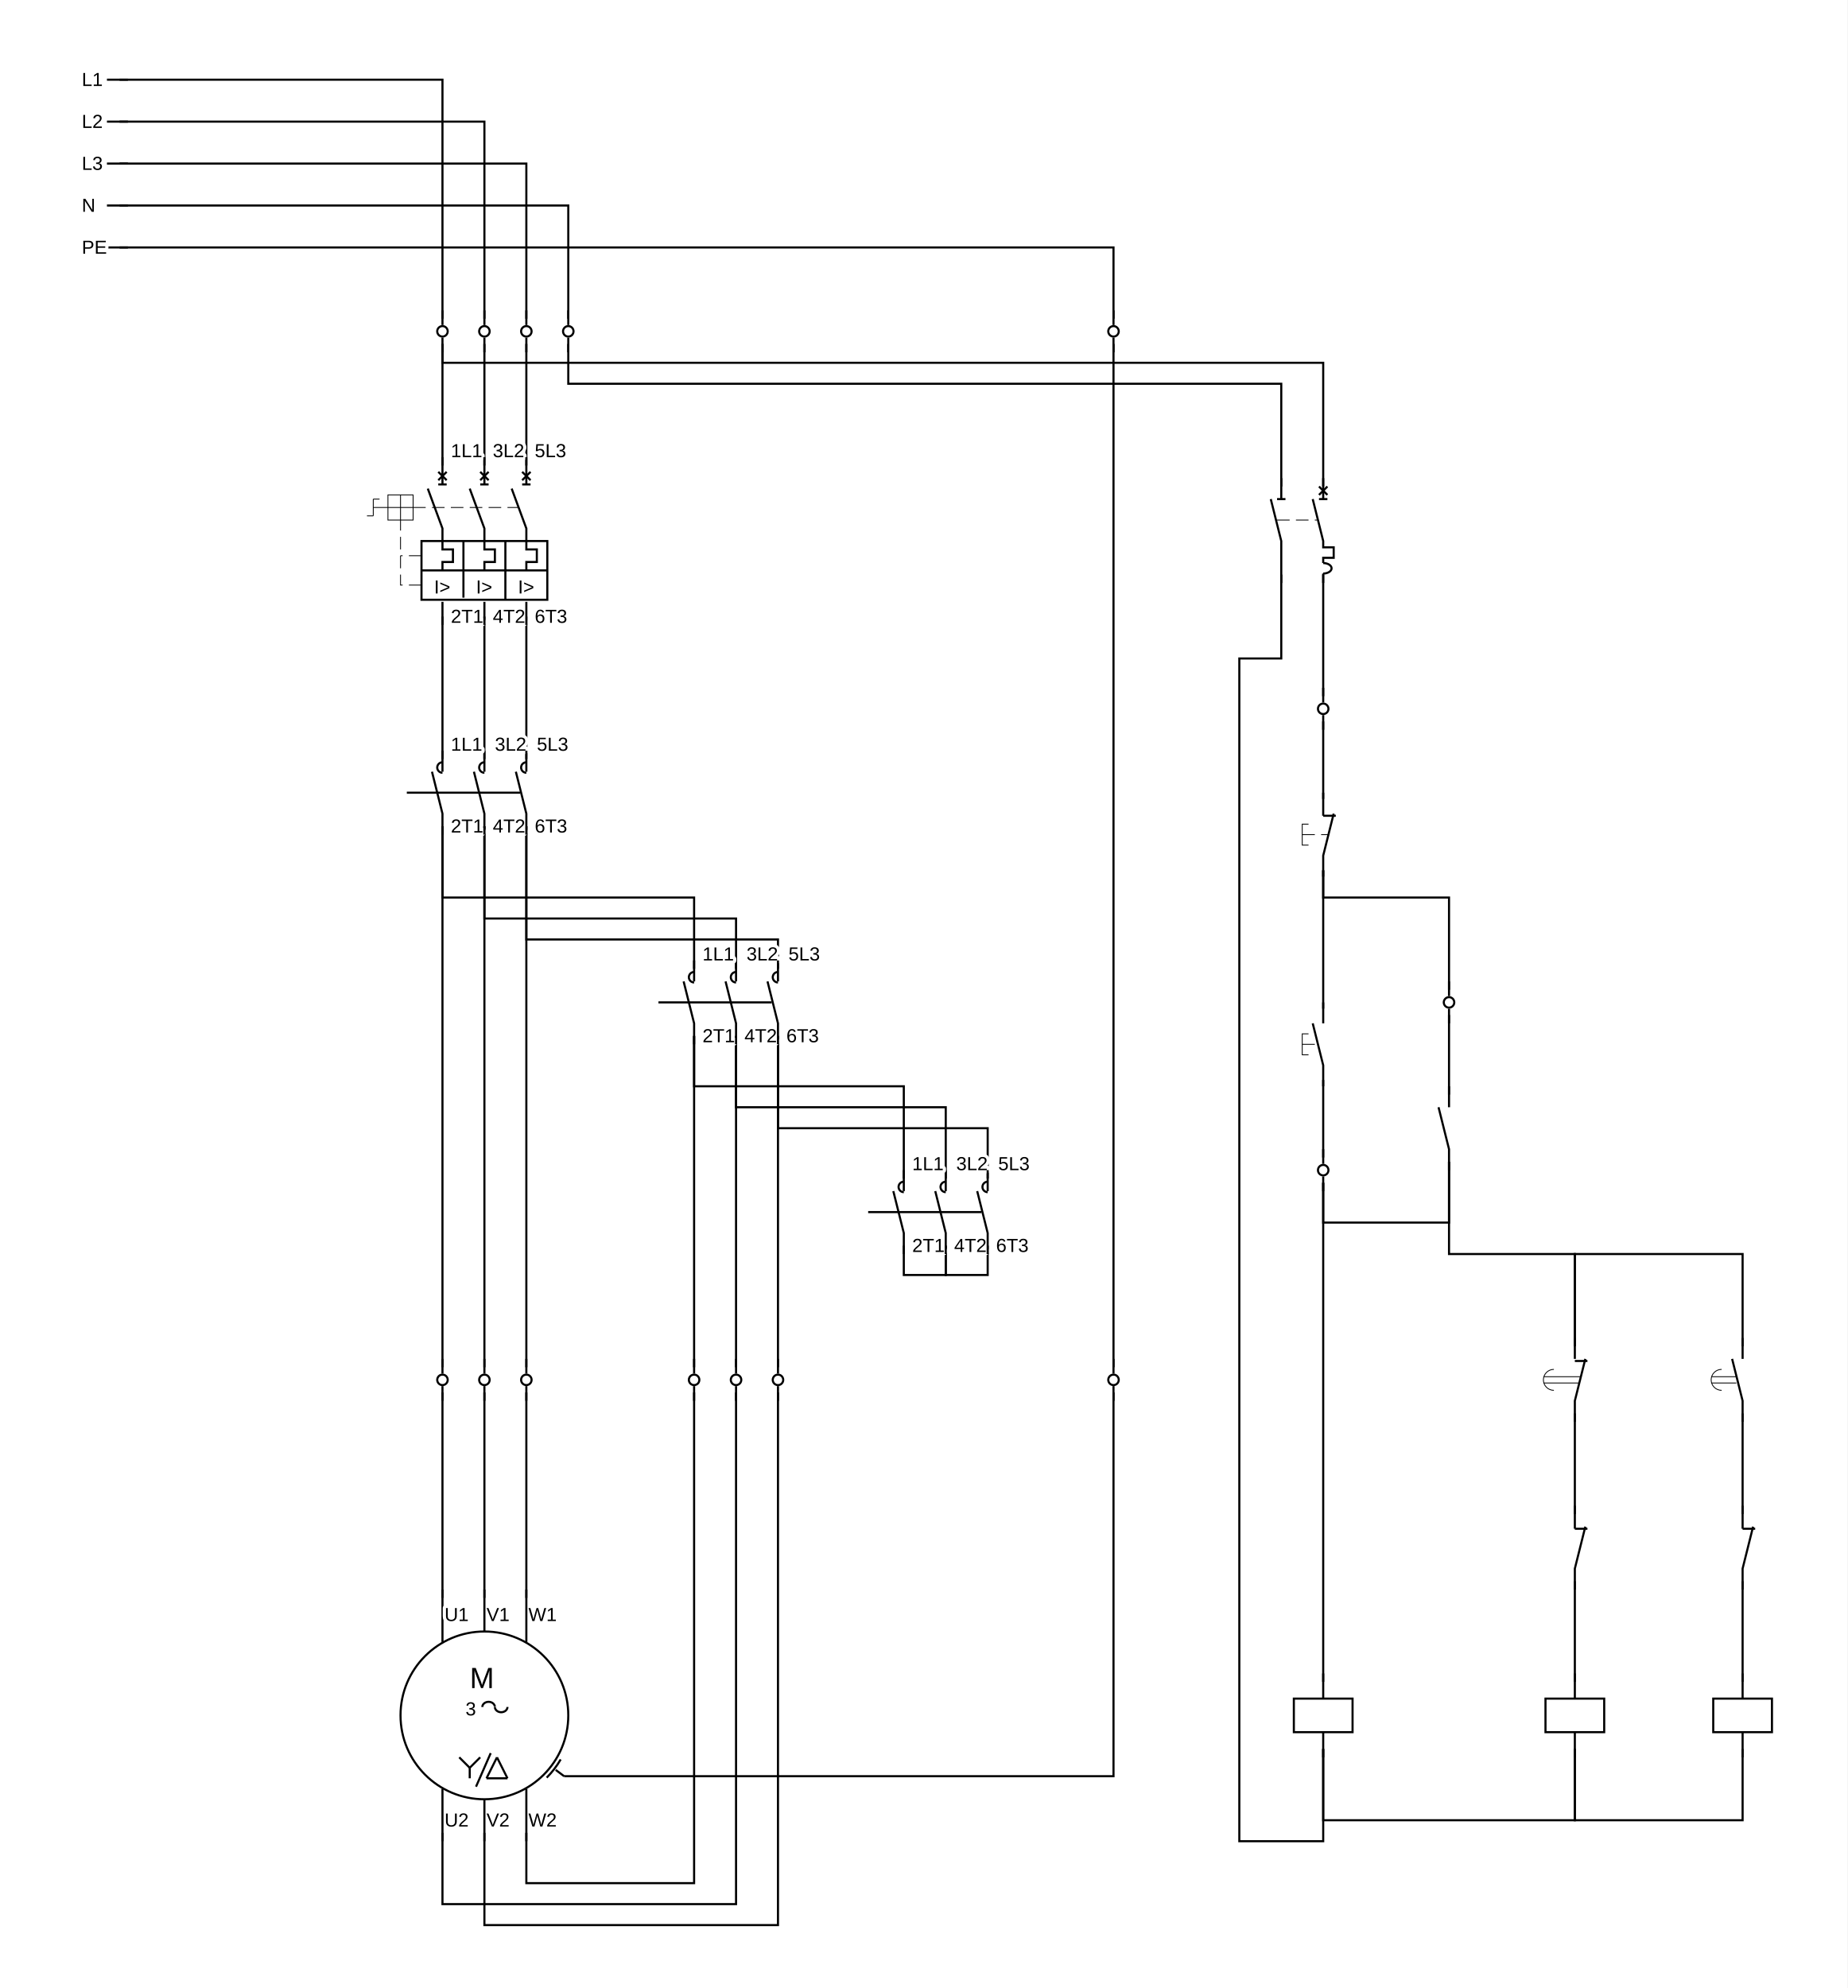
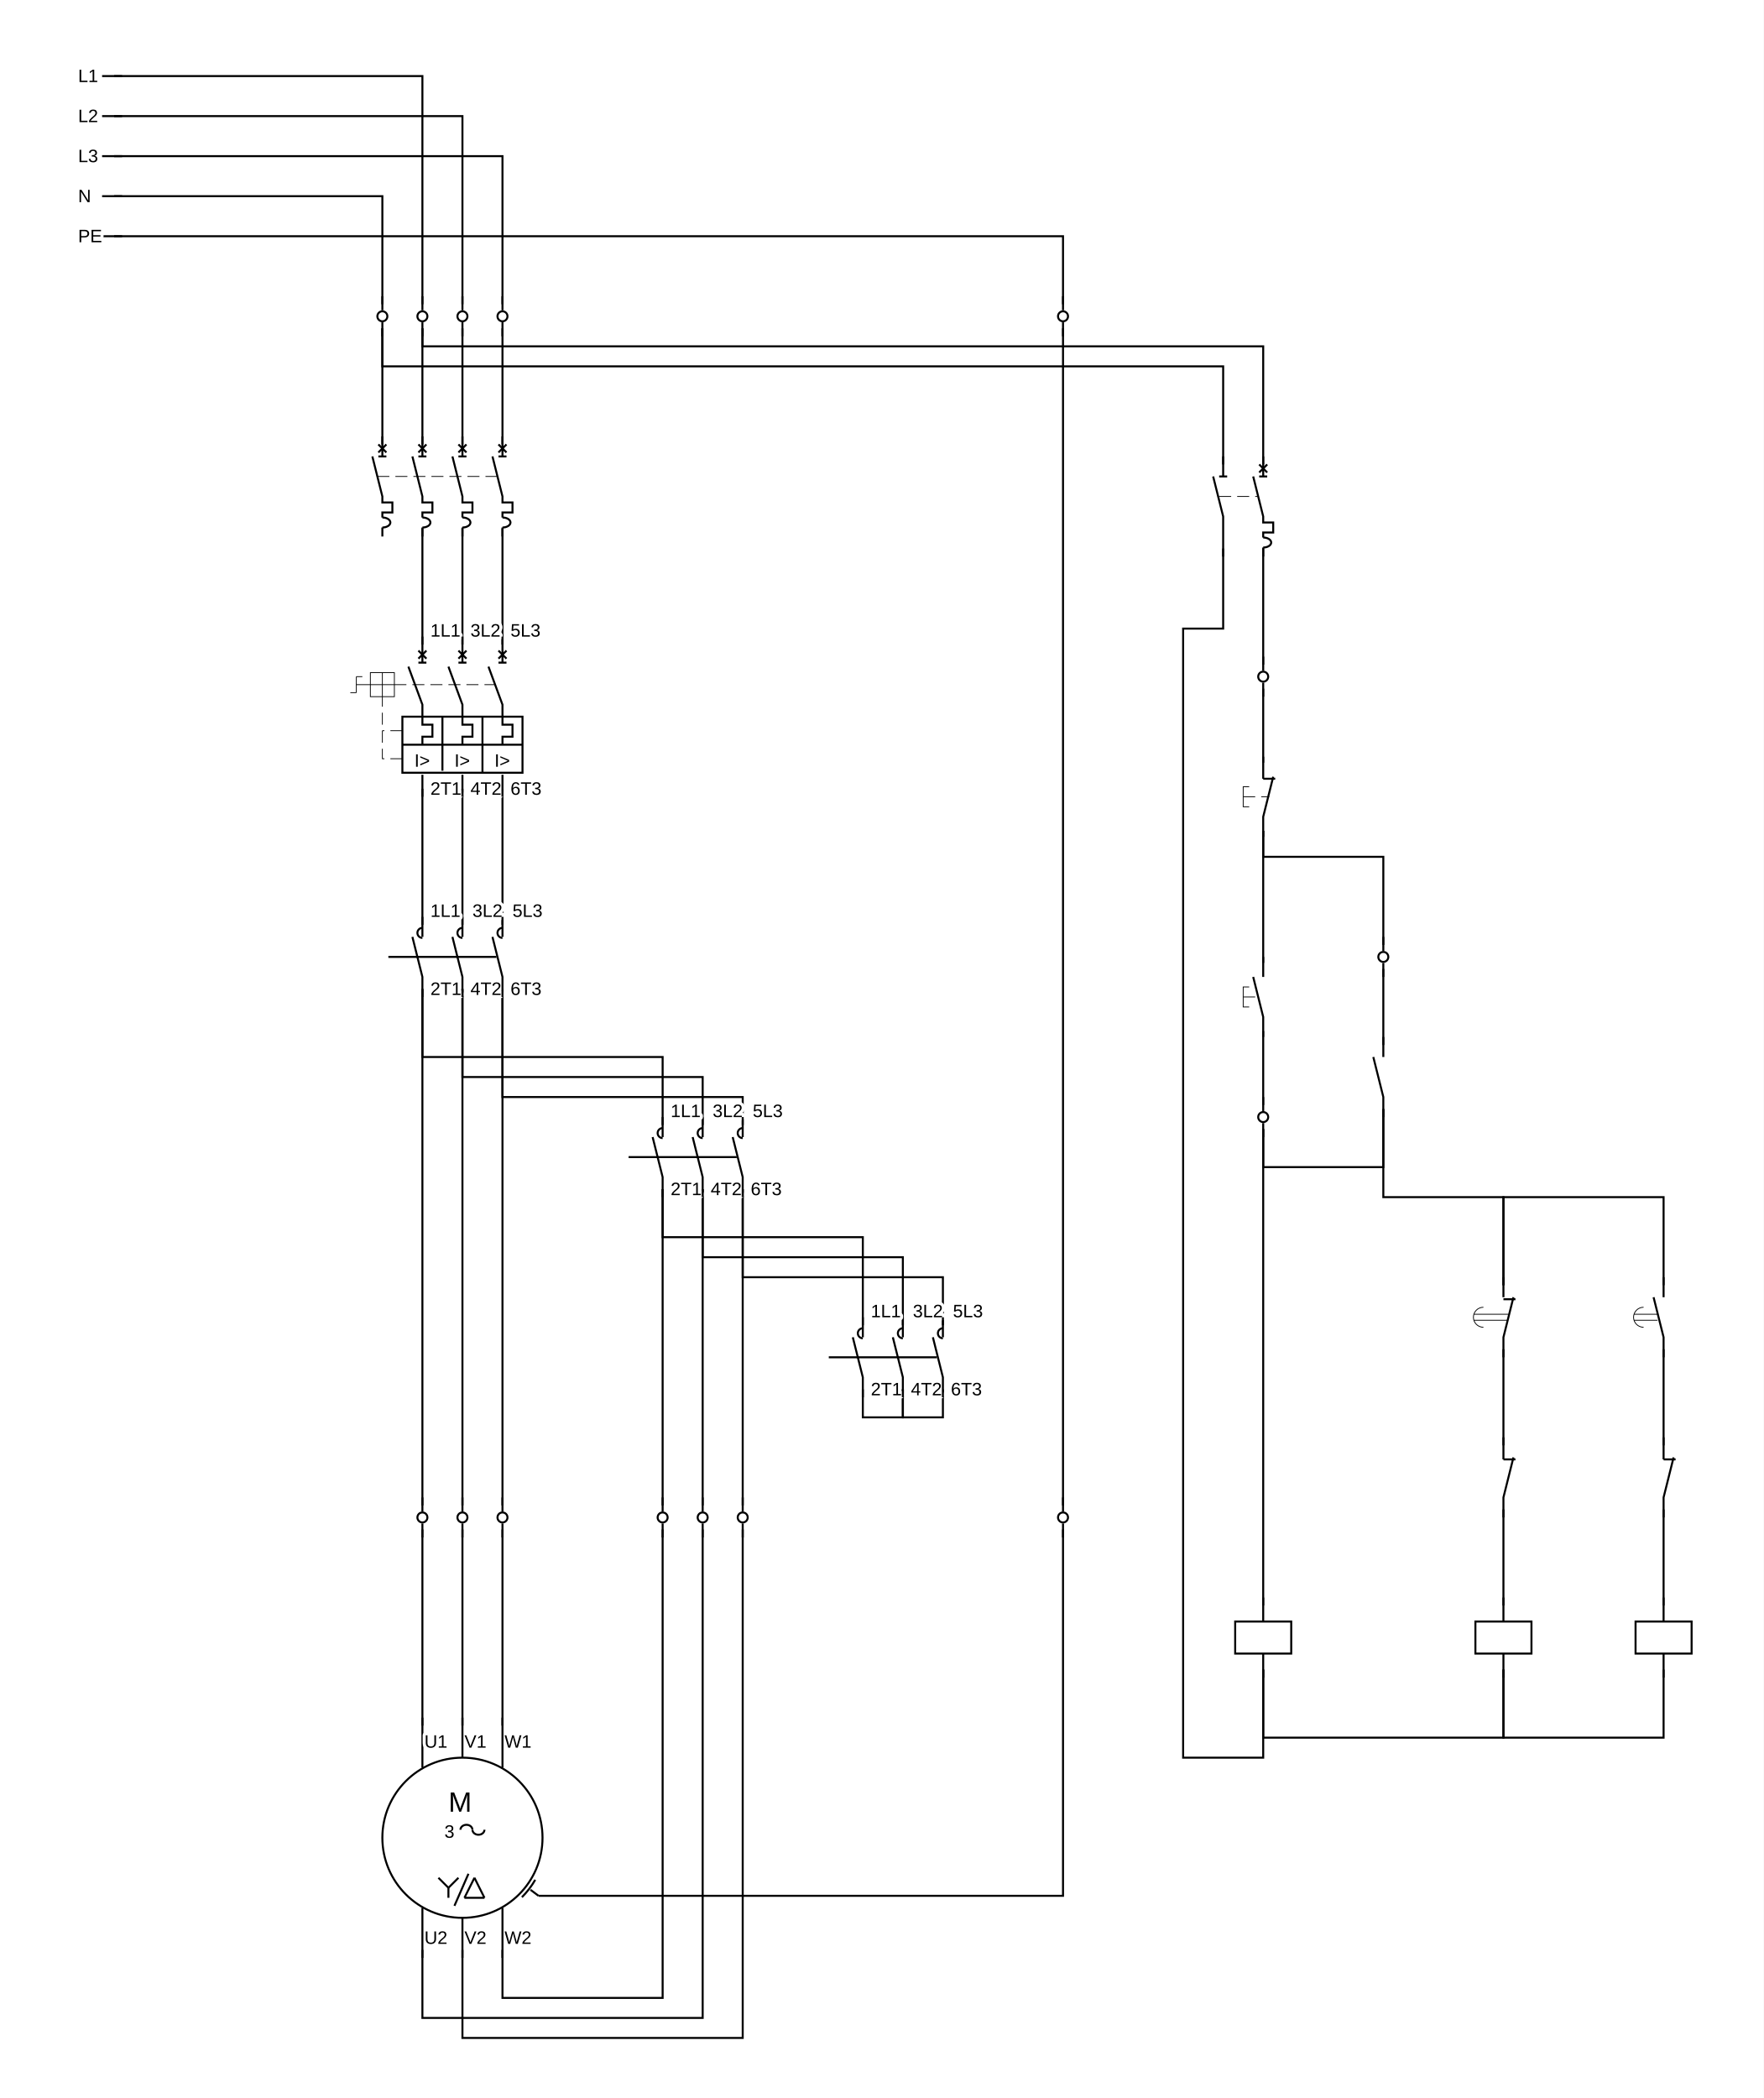
- <svg xmlns="http://www.w3.org/2000/svg" viewBox="89.0 42.0 881.0 948.0" width="881" height="948">
+ <svg xmlns="http://www.w3.org/2000/svg" viewBox="89.0 42.0 881.0 1048.0" width="881" height="1048">
  <style>*{vector-effect:non-scaling-stroke}</style>
-   <rect x="89.0" y="42.0" width="881.0" height="948.0" fill="#ffffff" />
+   <rect x="89.0" y="42.0" width="881.0" height="1048.0" fill="#ffffff" />
  <g id="conducteurs">
    <polyline points="146.00,80.00 300.00,80.00 300.00,194.00" fill="none" stroke="black" stroke-width="1" />
    <polyline points="146.00,100.00 320.00,100.00 320.00,194.00" fill="none" stroke="black" stroke-width="1" />
    <polyline points="146.00,120.00 340.00,120.00 340.00,194.00" fill="none" stroke="black" stroke-width="1" />
+     <polyline points="146.00,140.00 280.00,140.00 280.00,194.00" fill="none" stroke="black" stroke-width="1" />
    <polyline points="146.00,160.00 620.00,160.00 620.00,194.00" fill="none" stroke="black" stroke-width="1" />
+     <polyline points="280.00,206.00 280.00,264.00 280.00,264.00" fill="none" stroke="black" stroke-width="1" />
    <polyline points="300.00,206.00 300.00,264.00 300.00,264.00" fill="none" stroke="black" stroke-width="1" />
    <polyline points="320.00,206.00 320.00,264.00 320.00,264.00" fill="none" stroke="black" stroke-width="1" />
    <polyline points="340.00,206.00 340.00,264.00 340.00,264.00" fill="none" stroke="black" stroke-width="1" />
-     <polyline points="300.00,336.00 300.00,404.00 300.00,404.00" fill="none" stroke="black" stroke-width="1" />
-     <polyline points="320.00,336.00 320.00,404.00 320.00,404.00" fill="none" stroke="black" stroke-width="1" />
-     <polyline points="340.00,336.00 340.00,404.00 340.00,404.00" fill="none" stroke="black" stroke-width="1" />
-     <polyline points="300.00,436.00 300.00,694.00 300.00,694.00" fill="none" stroke="black" stroke-width="1" />
-     <polyline points="320.00,436.00 320.00,694.00 320.00,694.00" fill="none" stroke="black" stroke-width="1" />
-     <polyline points="340.00,436.00 340.00,694.00 340.00,694.00" fill="none" stroke="black" stroke-width="1" />
-     <polyline points="300.00,436.00 300.00,470.00 420.00,470.00 420.00,504.00" fill="none" stroke="black" stroke-width="1" />
-     <polyline points="320.00,436.00 320.00,480.00 440.00,480.00 440.00,504.00" fill="none" stroke="black" stroke-width="1" />
-     <polyline points="340.00,436.00 340.00,490.00 460.00,490.00 460.00,504.00" fill="none" stroke="black" stroke-width="1" />
-     <polyline points="420.00,536.00 420.00,694.00 420.00,694.00" fill="none" stroke="black" stroke-width="1" />
-     <polyline points="440.00,536.00 440.00,694.00 440.00,694.00" fill="none" stroke="black" stroke-width="1" />
-     <polyline points="460.00,536.00 460.00,694.00 460.00,694.00" fill="none" stroke="black" stroke-width="1" />
-     <polyline points="420.00,536.00 420.00,560.00 520.00,560.00 520.00,604.00" fill="none" stroke="black" stroke-width="1" />
-     <polyline points="440.00,536.00 440.00,570.00 540.00,570.00 540.00,604.00" fill="none" stroke="black" stroke-width="1" />
-     <polyline points="460.00,536.00 460.00,580.00 560.00,580.00 560.00,604.00" fill="none" stroke="black" stroke-width="1" />
-     <polyline points="520.00,636.00 520.00,650.00 540.00,650.00 540.00,636.00" fill="none" stroke="black" stroke-width="1" />
-     <polyline points="540.00,636.00 540.00,650.00 560.00,650.00 560.00,636.00" fill="none" stroke="black" stroke-width="1" />
-     <polyline points="300.00,706.00 300.00,804.00 300.00,804.00" fill="none" stroke="black" stroke-width="1" />
-     <polyline points="320.00,706.00 320.00,804.00 320.00,804.00" fill="none" stroke="black" stroke-width="1" />
-     <polyline points="340.00,706.00 340.00,804.00 340.00,804.00" fill="none" stroke="black" stroke-width="1" />
-     <polyline points="420.00,706.00 420.00,940.00 340.00,940.00 340.00,916.00" fill="none" stroke="black" stroke-width="1" />
-     <polyline points="440.00,706.00 440.00,950.00 300.00,950.00 300.00,916.00" fill="none" stroke="black" stroke-width="1" />
-     <polyline points="460.00,706.00 460.00,960.00 320.00,960.00 320.00,916.00" fill="none" stroke="black" stroke-width="1" />
-     <polyline points="620.00,206.00 620.00,694.00 620.00,694.00" fill="none" stroke="black" stroke-width="1" />
-     <polyline points="620.00,706.00 620.00,889.00 358.00,889.00" fill="none" stroke="black" stroke-width="1" />
-     <polyline points="146.00,140.00 360.00,140.00 360.00,194.00" fill="none" stroke="black" stroke-width="1" />
+     <polyline points="300.00,306.00 300.00,364.00 300.00,364.00" fill="none" stroke="black" stroke-width="1" />
+     <polyline points="320.00,306.00 320.00,364.00 320.00,364.00" fill="none" stroke="black" stroke-width="1" />
+     <polyline points="340.00,306.00 340.00,364.00 340.00,364.00" fill="none" stroke="black" stroke-width="1" />
+     <polyline points="300.00,436.00 300.00,504.00 300.00,504.00" fill="none" stroke="black" stroke-width="1" />
+     <polyline points="320.00,436.00 320.00,504.00 320.00,504.00" fill="none" stroke="black" stroke-width="1" />
+     <polyline points="340.00,436.00 340.00,504.00 340.00,504.00" fill="none" stroke="black" stroke-width="1" />
+     <polyline points="300.00,536.00 300.00,794.00 300.00,794.00" fill="none" stroke="black" stroke-width="1" />
+     <polyline points="320.00,536.00 320.00,794.00 320.00,794.00" fill="none" stroke="black" stroke-width="1" />
+     <polyline points="340.00,536.00 340.00,794.00 340.00,794.00" fill="none" stroke="black" stroke-width="1" />
+     <polyline points="300.00,536.00 300.00,570.00 420.00,570.00 420.00,604.00" fill="none" stroke="black" stroke-width="1" />
+     <polyline points="320.00,536.00 320.00,580.00 440.00,580.00 440.00,604.00" fill="none" stroke="black" stroke-width="1" />
+     <polyline points="340.00,536.00 340.00,590.00 460.00,590.00 460.00,604.00" fill="none" stroke="black" stroke-width="1" />
+     <polyline points="420.00,636.00 420.00,794.00 420.00,794.00" fill="none" stroke="black" stroke-width="1" />
+     <polyline points="440.00,636.00 440.00,794.00 440.00,794.00" fill="none" stroke="black" stroke-width="1" />
+     <polyline points="460.00,636.00 460.00,794.00 460.00,794.00" fill="none" stroke="black" stroke-width="1" />
+     <polyline points="420.00,636.00 420.00,660.00 520.00,660.00 520.00,704.00" fill="none" stroke="black" stroke-width="1" />
+     <polyline points="440.00,636.00 440.00,670.00 540.00,670.00 540.00,704.00" fill="none" stroke="black" stroke-width="1" />
+     <polyline points="460.00,636.00 460.00,680.00 560.00,680.00 560.00,704.00" fill="none" stroke="black" stroke-width="1" />
+     <polyline points="520.00,736.00 520.00,750.00 540.00,750.00 540.00,736.00" fill="none" stroke="black" stroke-width="1" />
+     <polyline points="540.00,736.00 540.00,750.00 560.00,750.00 560.00,736.00" fill="none" stroke="black" stroke-width="1" />
+     <polyline points="300.00,806.00 300.00,904.00 300.00,904.00" fill="none" stroke="black" stroke-width="1" />
+     <polyline points="320.00,806.00 320.00,904.00 320.00,904.00" fill="none" stroke="black" stroke-width="1" />
+     <polyline points="340.00,806.00 340.00,904.00 340.00,904.00" fill="none" stroke="black" stroke-width="1" />
+     <polyline points="420.00,806.00 420.00,1040.00 340.00,1040.00 340.00,1016.00" fill="none" stroke="black" stroke-width="1" />
+     <polyline points="440.00,806.00 440.00,1050.00 300.00,1050.00 300.00,1016.00" fill="none" stroke="black" stroke-width="1" />
+     <polyline points="460.00,806.00 460.00,1060.00 320.00,1060.00 320.00,1016.00" fill="none" stroke="black" stroke-width="1" />
+     <polyline points="620.00,206.00 620.00,794.00 620.00,794.00" fill="none" stroke="black" stroke-width="1" />
+     <polyline points="620.00,806.00 620.00,989.00 358.00,989.00" fill="none" stroke="black" stroke-width="1" />
    <polyline points="300.00,206.00 300.00,215.00 720.00,215.00 720.00,274.00" fill="none" stroke="black" stroke-width="1" />
-     <polyline points="360.00,206.00 360.00,225.00 700.00,225.00 700.00,274.00" fill="none" stroke="black" stroke-width="1" />
+     <polyline points="280.00,206.00 280.00,225.00 700.00,225.00 700.00,274.00" fill="none" stroke="black" stroke-width="1" />
    <polyline points="720.00,316.00 720.00,374.00 720.00,374.00" fill="none" stroke="black" stroke-width="1" />
    <polyline points="720.00,386.00 720.00,423.00 720.00,423.00" fill="none" stroke="black" stroke-width="1" />
    <polyline points="720.00,457.00 720.00,523.00 720.00,523.00" fill="none" stroke="black" stroke-width="1" />
    <polyline points="720.00,457.00 720.00,470.00 780.00,470.00 780.00,514.00" fill="none" stroke="black" stroke-width="1" />
    <polyline points="780.00,526.00 780.00,564.00 780.00,564.00" fill="none" stroke="black" stroke-width="1" />
    <polyline points="720.00,557.00 720.00,594.00 720.00,594.00" fill="none" stroke="black" stroke-width="1" />
    <polyline points="720.00,606.00 720.00,844.00 720.00,844.00" fill="none" stroke="black" stroke-width="1" />
    <polyline points="780.00,596.00 780.00,625.00 720.00,625.00 720.00,606.00" fill="none" stroke="black" stroke-width="1" />
    <polyline points="780.00,596.00 780.00,640.00 840.00,640.00 840.00,684.00" fill="none" stroke="black" stroke-width="1" />
    <polyline points="840.00,684.00 840.00,640.00 920.00,640.00 920.00,684.00" fill="none" stroke="black" stroke-width="1" />
    <polyline points="840.00,716.00 840.00,764.00 840.00,764.00" fill="none" stroke="black" stroke-width="1" />
    <polyline points="840.00,796.00 840.00,844.00 840.00,844.00" fill="none" stroke="black" stroke-width="1" />
    <polyline points="920.00,716.00 920.00,764.00 920.00,764.00" fill="none" stroke="black" stroke-width="1" />
    <polyline points="920.00,796.00 920.00,844.00 920.00,844.00" fill="none" stroke="black" stroke-width="1" />
    <polyline points="840.00,876.00 840.00,910.00 720.00,910.00 720.00,876.00" fill="none" stroke="black" stroke-width="1" />
    <polyline points="920.00,876.00 920.00,910.00 840.00,910.00 840.00,876.00" fill="none" stroke="black" stroke-width="1" />
    <polyline points="720.00,876.00 720.00,920.00 680.00,920.00 680.00,356.00 700.00,356.00 700.00,316.00" fill="none" stroke="black" stroke-width="1" />
  </g>
  <g id="symboles">
    <g class="symbole" data-type="src_3p_pe_n" transform="translate(140.00,120.00)">
      <line x1="0" y1="40" x2="10" y2="40" stroke="black" stroke-width="1" fill="none" />
      <line x1="0" y1="0" x2="10" y2="0" stroke="black" stroke-width="1" fill="none" />
      <text x="-12" y="43" font-family="Arial,sans-serif" font-size="9.0" fill="#000000" stroke="white" stroke-width="3.1" stroke-linejoin="round" paint-order="stroke" transform="rotate(0 -12 43)">PE</text>
      <line x1="0" y1="-20" x2="10" y2="-20" stroke="black" stroke-width="1" fill="none" />
      <line x1="0" y1="20" x2="10" y2="20" stroke="black" stroke-width="1" fill="none" />
      <text x="-12" y="23" font-family="Arial,sans-serif" font-size="9.0" fill="#000000" stroke="white" stroke-width="3.1" stroke-linejoin="round" paint-order="stroke" transform="rotate(0 -12 23)">N</text>
      <text x="-12" y="3" font-family="Arial,sans-serif" font-size="9.0" fill="#000000" stroke="white" stroke-width="3.1" stroke-linejoin="round" paint-order="stroke" transform="rotate(0 -12 3)">L3</text>
      <text x="-12" y="-17" font-family="Arial,sans-serif" font-size="9.0" fill="#000000" stroke="white" stroke-width="3.1" stroke-linejoin="round" paint-order="stroke" transform="rotate(0 -12 -17)">L2</text>
      <text x="-12" y="-37" font-family="Arial,sans-serif" font-size="9.0" fill="#000000" stroke="white" stroke-width="3.1" stroke-linejoin="round" paint-order="stroke" transform="rotate(0 -12 -37)">L1</text>
      <line x1="0" y1="-40" x2="10" y2="-40" stroke="black" stroke-width="1" fill="none" />
    </g>
+     <g class="symbole" data-type="borne_continuite" transform="translate(280.00,200.00)">
+       <line x1="0" y1="10" x2="0" y2="3" stroke="black" stroke-width="1" fill="none" />
+       <line x1="0" y1="-10" x2="0" y2="-3" stroke="black" stroke-width="1" fill="none" />
+       <ellipse cx="0.00" cy="0.00" rx="2.50" ry="2.50" stroke="black" stroke-width="1" fill="none" />
+     </g>
    <g class="symbole" data-type="borne_continuite" transform="translate(300.00,200.00)">
      <line x1="0" y1="10" x2="0" y2="3" stroke="black" stroke-width="1" fill="none" />
      <line x1="0" y1="-10" x2="0" y2="-3" stroke="black" stroke-width="1" fill="none" />
      <ellipse cx="0.00" cy="0.00" rx="2.50" ry="2.50" stroke="black" stroke-width="1" fill="none" />
    </g>
    <g class="symbole" data-type="borne_continuite" transform="translate(320.00,200.00)">
      <line x1="0" y1="10" x2="0" y2="3" stroke="black" stroke-width="1" fill="none" />
      <line x1="0" y1="-10" x2="0" y2="-3" stroke="black" stroke-width="1" fill="none" />
      <ellipse cx="0.00" cy="0.00" rx="2.50" ry="2.50" stroke="black" stroke-width="1" fill="none" />
    </g>
    <g class="symbole" data-type="borne_continuite" transform="translate(340.00,200.00)">
      <line x1="0" y1="10" x2="0" y2="3" stroke="black" stroke-width="1" fill="none" />
      <line x1="0" y1="-10" x2="0" y2="-3" stroke="black" stroke-width="1" fill="none" />
      <ellipse cx="0.00" cy="0.00" rx="2.50" ry="2.50" stroke="black" stroke-width="1" fill="none" />
    </g>
    <g class="symbole" data-type="borne_continuite" transform="translate(620.00,200.00)">
      <line x1="0" y1="10" x2="0" y2="3" stroke="black" stroke-width="1" fill="none" />
      <line x1="0" y1="-10" x2="0" y2="-3" stroke="black" stroke-width="1" fill="none" />
      <ellipse cx="0.00" cy="0.00" rx="2.50" ry="2.50" stroke="black" stroke-width="1" fill="none" />
    </g>
-     <g class="symbole" data-type="gv2p" transform="translate(320.00,300.00)">
+     <g class="symbole" data-type="disjonct-m_4fn" transform="translate(310.00,290.00)">
+       <line x1="-30" y1="15.5" x2="-30" y2="20" stroke="black" stroke-width="1" fill="none" />
+       <line x1="30" y1="15.5" x2="30" y2="20" stroke="black" stroke-width="1" fill="none" />
+       <line x1="-10" y1="15.5" x2="-10" y2="20" stroke="black" stroke-width="1" fill="none" />
+       <path d="M -30.00,15.50 A 4.00,2.50 0 0 0 -30.00,10.50" stroke="black" stroke-width="1" fill="none" />
+       <path d="M -10.00,15.50 A 4.00,2.50 0 0 0 -10.00,10.50" stroke="black" stroke-width="1" fill="none" />
+       <path d="M 30.00,15.50 A 4.00,2.50 0 0 0 30.00,10.50" stroke="black" stroke-width="1" fill="none" />
+       <polyline points="-30,10.5 -30,8 -25,8 -25,3 -30,3 -30,0 -35,-20" stroke="black" stroke-width="1" fill="none" />
+       <polyline points="-10,10.5 -10,8 -5,8 -5,3 -10,3 -10,0 -15,-20" stroke="black" stroke-width="1" fill="none" />
+       <polyline points="30,10.5 30,8 35,8 35,3 30,3 30,0 25,-20" stroke="black" stroke-width="1" fill="none" />
+       <line x1="10" y1="15.5" x2="10" y2="20" stroke="black" stroke-width="1" fill="none" />
+       <path d="M 10.00,15.50 A 4.00,2.50 0 0 0 10.00,10.50" stroke="black" stroke-width="1" fill="none" />
+       <line x1="-30" y1="-30" x2="-30" y2="-20" stroke="black" stroke-width="1" fill="none" />
+       <line x1="-28" y1="-26" x2="-32" y2="-22" stroke="black" stroke-width="1" fill="none" />
+       <line x1="-32" y1="-26" x2="-28" y2="-22" stroke="black" stroke-width="1" fill="none" />
+       <line x1="10" y1="-30" x2="10" y2="-20" stroke="black" stroke-width="1" fill="none" />
+       <line x1="12" y1="-26" x2="8" y2="-22" stroke="black" stroke-width="1" fill="none" />
+       <line x1="8" y1="-26" x2="12" y2="-22" stroke="black" stroke-width="1" fill="none" />
+       <line x1="-10" y1="-30" x2="-10" y2="-20" stroke="black" stroke-width="1" fill="none" />
+       <line x1="-8" y1="-26" x2="-12" y2="-22" stroke="black" stroke-width="1" fill="none" />
+       <line x1="-12" y1="-26" x2="-8" y2="-22" stroke="black" stroke-width="1" fill="none" />
+       <line x1="30" y1="-30" x2="30" y2="-20" stroke="black" stroke-width="1" fill="none" />
+       <line x1="32" y1="-26" x2="28" y2="-22" stroke="black" stroke-width="1" fill="none" />
+       <line x1="28" y1="-26" x2="32" y2="-22" stroke="black" stroke-width="1" fill="none" />
+       <line x1="-32.5" y1="-10" x2="27.5" y2="-10" stroke="black" stroke-width="0.4" fill="none" stroke-dasharray="6 3" />
+       <polyline points="10,10.5 10,8 15,8 15,3 10,3 10,0 5,-20" stroke="black" stroke-width="1" fill="none" />
+       <line x1="-32" y1="-20" x2="-28" y2="-20" stroke="black" stroke-width="1" fill="none" />
+       <line x1="-12" y1="-20" x2="-8" y2="-20" stroke="black" stroke-width="1" fill="none" />
+       <line x1="8" y1="-20" x2="12" y2="-20" stroke="black" stroke-width="1" fill="none" />
+       <line x1="28" y1="-20" x2="32" y2="-20" stroke="black" stroke-width="1" fill="none" />
+     </g>
+     <g class="symbole" data-type="gv2p" transform="translate(320.00,400.00)">
      <line x1="-56" y1="-12" x2="-53" y2="-12" stroke="black" stroke-width="0.4" fill="none" />
      <polyline points="20,14 20,10 25,10 25,4 20,4 20,-6 13,-25" stroke="black" stroke-width="1" fill="none" />
      <polyline points="0,14 0,10 5,10 5,4 0,4 0,-6 -7,-25" stroke="black" stroke-width="1" fill="none" />
      <text x="16" y="25" font-family="Arial,sans-serif" font-size="9.0" fill="#000000" stroke="white" stroke-width="3.1" stroke-linejoin="round" paint-order="stroke" transform="rotate(0 16 25)">I&gt;</text>
      <text x="24" y="-40" font-family="Arial,sans-serif" font-size="9.0" fill="#000000" stroke="white" stroke-width="3.1" stroke-linejoin="round" paint-order="stroke" transform="rotate(0 24 -40)">5
L3</text>
      <text x="4" y="-40" font-family="Arial,sans-serif" font-size="9.0" fill="#000000" stroke="white" stroke-width="3.1" stroke-linejoin="round" paint-order="stroke" transform="rotate(0 4 -40)">3
L2</text>
      <text x="4" y="39" font-family="Arial,sans-serif" font-size="9.0" fill="#000000" stroke="white" stroke-width="3.1" stroke-linejoin="round" paint-order="stroke" transform="rotate(0 4 39)">4
T2</text>
      <rect x="-30" y="0" width="60" height="28" rx="0" ry="0" stroke="black" stroke-width="1" fill="none" />
      <text x="24" y="39" font-family="Arial,sans-serif" font-size="9.0" fill="#000000" stroke="white" stroke-width="3.1" stroke-linejoin="round" paint-order="stroke" transform="rotate(0 24 39)">6
T3</text>
      <text x="-16" y="39" font-family="Arial,sans-serif" font-size="9.0" fill="#000000" stroke="white" stroke-width="3.1" stroke-linejoin="round" paint-order="stroke" transform="rotate(0 -16 39)">2
T1</text>
      <text x="-4" y="25" font-family="Arial,sans-serif" font-size="9.0" fill="#000000" stroke="white" stroke-width="3.1" stroke-linejoin="round" paint-order="stroke" transform="rotate(0 -4 25)">I&gt;</text>
      <line x1="-18" y1="-33" x2="-22" y2="-29" stroke="black" stroke-width="1" fill="none" />
      <line x1="-22" y1="-33" x2="-18" y2="-29" stroke="black" stroke-width="1" fill="none" />
      <line x1="2" y1="-33" x2="-2" y2="-29" stroke="black" stroke-width="1" fill="none" />
      <line x1="-2" y1="-33" x2="2" y2="-29" stroke="black" stroke-width="1" fill="none" />
      <line x1="22" y1="-33" x2="18" y2="-29" stroke="black" stroke-width="1" fill="none" />
      <line x1="18" y1="-33" x2="22" y2="-29" stroke="black" stroke-width="1" fill="none" />
      <line x1="-30" y1="14" x2="30" y2="14" stroke="black" stroke-width="1" fill="none" />
      <line x1="-10" y1="0" x2="-10" y2="27" stroke="black" stroke-width="1" fill="none" />
      <line x1="10" y1="0" x2="10" y2="28" stroke="black" stroke-width="1" fill="none" />
      <text x="-24" y="25" font-family="Arial,sans-serif" font-size="9.0" fill="#000000" stroke="white" stroke-width="3.1" stroke-linejoin="round" paint-order="stroke" transform="rotate(0 -24 25)">I&gt;</text>
      <line x1="-20" y1="40" x2="-20" y2="29" stroke="black" stroke-width="1" fill="none" />
      <line x1="0" y1="40" x2="0" y2="29" stroke="black" stroke-width="1" fill="none" />
      <line x1="20" y1="40" x2="20" y2="29" stroke="black" stroke-width="1" fill="none" />
      <text x="-16" y="-40" font-family="Arial,sans-serif" font-size="9.0" fill="#000000" stroke="white" stroke-width="3.1" stroke-linejoin="round" paint-order="stroke" transform="rotate(0 -16 -40)">1
L1</text>
      <polyline points="-20,14 -20,10 -15,10 -15,4 -20,4 -20,-6 -27,-25" stroke="black" stroke-width="1" fill="none" />
      <line x1="-20" y1="-27" x2="-20" y2="-40" stroke="black" stroke-width="1" fill="none" />
      <line x1="0" y1="-27" x2="0" y2="-40" stroke="black" stroke-width="1" fill="none" />
      <line x1="20" y1="-27" x2="20" y2="-40" stroke="black" stroke-width="1" fill="none" />
      <rect x="-46" y="-22" width="12" height="12" rx="0" ry="0" stroke="black" stroke-width="0.4" fill="none" />
      <line x1="-34" y1="-16" x2="-53" y2="-16" stroke="black" stroke-width="0.4" fill="none" />
      <line x1="-53" y1="-20" x2="-53" y2="-12" stroke="black" stroke-width="0.4" fill="none" />
      <line x1="-40" y1="-10" x2="-40" y2="-22" stroke="black" stroke-width="0.4" fill="none" />
      <line x1="-34" y1="-16" x2="16" y2="-16" stroke="black" stroke-width="0.4" fill="none" stroke-dasharray="6 3" />
      <polyline points="-30,21 -40,21 -40,-10" stroke="black" stroke-width="0.4" fill="none" stroke-dasharray="6 3" />
      <line x1="-30" y1="7" x2="-40" y2="7" stroke="black" stroke-width="0.4" fill="none" stroke-dasharray="6 3" />
      <line x1="-53" y1="-20" x2="-50" y2="-20" stroke="black" stroke-width="0.4" fill="none" />
      <line x1="-22" y1="-27" x2="-18" y2="-27" stroke="black" stroke-width="1" fill="none" />
      <line x1="-2" y1="-27" x2="2" y2="-27" stroke="black" stroke-width="1" fill="none" />
      <line x1="18" y1="-27" x2="22" y2="-27" stroke="black" stroke-width="1" fill="none" />
    </g>
-     <g class="symbole" data-type="com_puiss_3P_inv2" transform="translate(310.00,420.00)">
+     <g class="symbole" data-type="com_puiss_3P_inv2" transform="translate(310.00,520.00)">
      <line x1="-27" y1="0" x2="27" y2="0" stroke="black" stroke-width="1" fill="none" />
      <text x="15" y="-20" font-family="Arial,sans-serif" font-size="9.0" fill="#000000" stroke="white" stroke-width="3.1" stroke-linejoin="round" paint-order="stroke" transform="rotate(0 15 -20)">3
L2</text>
      <text x="35" y="-20" font-family="Arial,sans-serif" font-size="9.0" fill="#000000" stroke="white" stroke-width="3.1" stroke-linejoin="round" paint-order="stroke" transform="rotate(0 35 -20)">5
L3</text>
      <text x="14" y="19" font-family="Arial,sans-serif" font-size="9.0" fill="#000000" stroke="white" stroke-width="3.1" stroke-linejoin="round" paint-order="stroke" transform="rotate(0 14 19)">4
T2</text>
      <text x="-6" y="19" font-family="Arial,sans-serif" font-size="9.0" fill="#000000" stroke="white" stroke-width="3.1" stroke-linejoin="round" paint-order="stroke" transform="rotate(0 -6 19)">2
T1</text>
      <text x="34" y="19" font-family="Arial,sans-serif" font-size="9.0" fill="#000000" stroke="white" stroke-width="3.1" stroke-linejoin="round" paint-order="stroke" transform="rotate(0 34 19)">6
T3</text>
      <polyline points="25,-10 30,10 30,20" stroke="black" stroke-width="1" fill="none" />
      <polyline points="-15,-10 -10,10 -10,20" stroke="black" stroke-width="1" fill="none" />
      <polyline points="5,-10 10,10 10,20" stroke="black" stroke-width="1" fill="none" />
      <line x1="-10" y1="-20" x2="-10" y2="-10" stroke="black" stroke-width="1" fill="none" />
      <path d="M -10.00,-14.50 A 2.50,2.50 0 0 0 -10.00,-9.50" stroke="black" stroke-width="1" fill="none" />
      <line x1="10" y1="-20" x2="10" y2="-10" stroke="black" stroke-width="1" fill="none" />
      <path d="M 10.00,-14.50 A 2.50,2.50 0 0 0 10.00,-9.50" stroke="black" stroke-width="1" fill="none" />
      <line x1="30" y1="-20" x2="30" y2="-10" stroke="black" stroke-width="1" fill="none" />
      <path d="M 30.00,-14.50 A 2.50,2.50 0 0 0 30.00,-9.50" stroke="black" stroke-width="1" fill="none" />
      <text x="-6" y="-20" font-family="Arial,sans-serif" font-size="9.0" fill="#000000" stroke="white" stroke-width="3.1" stroke-linejoin="round" paint-order="stroke" transform="rotate(0 -6 -20)">1
L1</text>
    </g>
-     <g class="symbole" data-type="com_puiss_3P_inv2" transform="translate(430.00,520.00)">
+     <g class="symbole" data-type="com_puiss_3P_inv2" transform="translate(430.00,620.00)">
      <line x1="-27" y1="0" x2="27" y2="0" stroke="black" stroke-width="1" fill="none" />
      <text x="15" y="-20" font-family="Arial,sans-serif" font-size="9.0" fill="#000000" stroke="white" stroke-width="3.1" stroke-linejoin="round" paint-order="stroke" transform="rotate(0 15 -20)">3
L2</text>
      <text x="35" y="-20" font-family="Arial,sans-serif" font-size="9.0" fill="#000000" stroke="white" stroke-width="3.1" stroke-linejoin="round" paint-order="stroke" transform="rotate(0 35 -20)">5
L3</text>
      <text x="14" y="19" font-family="Arial,sans-serif" font-size="9.0" fill="#000000" stroke="white" stroke-width="3.1" stroke-linejoin="round" paint-order="stroke" transform="rotate(0 14 19)">4
T2</text>
      <text x="-6" y="19" font-family="Arial,sans-serif" font-size="9.0" fill="#000000" stroke="white" stroke-width="3.1" stroke-linejoin="round" paint-order="stroke" transform="rotate(0 -6 19)">2
T1</text>
      <text x="34" y="19" font-family="Arial,sans-serif" font-size="9.0" fill="#000000" stroke="white" stroke-width="3.1" stroke-linejoin="round" paint-order="stroke" transform="rotate(0 34 19)">6
T3</text>
      <polyline points="25,-10 30,10 30,20" stroke="black" stroke-width="1" fill="none" />
      <polyline points="-15,-10 -10,10 -10,20" stroke="black" stroke-width="1" fill="none" />
      <polyline points="5,-10 10,10 10,20" stroke="black" stroke-width="1" fill="none" />
      <line x1="-10" y1="-20" x2="-10" y2="-10" stroke="black" stroke-width="1" fill="none" />
      <path d="M -10.00,-14.50 A 2.50,2.50 0 0 0 -10.00,-9.50" stroke="black" stroke-width="1" fill="none" />
      <line x1="10" y1="-20" x2="10" y2="-10" stroke="black" stroke-width="1" fill="none" />
      <path d="M 10.00,-14.50 A 2.50,2.50 0 0 0 10.00,-9.50" stroke="black" stroke-width="1" fill="none" />
      <line x1="30" y1="-20" x2="30" y2="-10" stroke="black" stroke-width="1" fill="none" />
      <path d="M 30.00,-14.50 A 2.50,2.50 0 0 0 30.00,-9.50" stroke="black" stroke-width="1" fill="none" />
      <text x="-6" y="-20" font-family="Arial,sans-serif" font-size="9.0" fill="#000000" stroke="white" stroke-width="3.1" stroke-linejoin="round" paint-order="stroke" transform="rotate(0 -6 -20)">1
L1</text>
    </g>
-     <g class="symbole" data-type="com_puiss_3P_inv2" transform="translate(530.00,620.00)">
+     <g class="symbole" data-type="com_puiss_3P_inv2" transform="translate(530.00,720.00)">
      <line x1="-27" y1="0" x2="27" y2="0" stroke="black" stroke-width="1" fill="none" />
      <text x="15" y="-20" font-family="Arial,sans-serif" font-size="9.0" fill="#000000" stroke="white" stroke-width="3.1" stroke-linejoin="round" paint-order="stroke" transform="rotate(0 15 -20)">3
L2</text>
      <text x="35" y="-20" font-family="Arial,sans-serif" font-size="9.0" fill="#000000" stroke="white" stroke-width="3.1" stroke-linejoin="round" paint-order="stroke" transform="rotate(0 35 -20)">5
L3</text>
      <text x="14" y="19" font-family="Arial,sans-serif" font-size="9.0" fill="#000000" stroke="white" stroke-width="3.1" stroke-linejoin="round" paint-order="stroke" transform="rotate(0 14 19)">4
T2</text>
      <text x="-6" y="19" font-family="Arial,sans-serif" font-size="9.0" fill="#000000" stroke="white" stroke-width="3.1" stroke-linejoin="round" paint-order="stroke" transform="rotate(0 -6 19)">2
T1</text>
      <text x="34" y="19" font-family="Arial,sans-serif" font-size="9.0" fill="#000000" stroke="white" stroke-width="3.1" stroke-linejoin="round" paint-order="stroke" transform="rotate(0 34 19)">6
T3</text>
      <polyline points="25,-10 30,10 30,20" stroke="black" stroke-width="1" fill="none" />
      <polyline points="-15,-10 -10,10 -10,20" stroke="black" stroke-width="1" fill="none" />
      <polyline points="5,-10 10,10 10,20" stroke="black" stroke-width="1" fill="none" />
      <line x1="-10" y1="-20" x2="-10" y2="-10" stroke="black" stroke-width="1" fill="none" />
      <path d="M -10.00,-14.50 A 2.50,2.50 0 0 0 -10.00,-9.50" stroke="black" stroke-width="1" fill="none" />
      <line x1="10" y1="-20" x2="10" y2="-10" stroke="black" stroke-width="1" fill="none" />
      <path d="M 10.00,-14.50 A 2.50,2.50 0 0 0 10.00,-9.50" stroke="black" stroke-width="1" fill="none" />
      <line x1="30" y1="-20" x2="30" y2="-10" stroke="black" stroke-width="1" fill="none" />
      <path d="M 30.00,-14.50 A 2.50,2.50 0 0 0 30.00,-9.50" stroke="black" stroke-width="1" fill="none" />
      <text x="-6" y="-20" font-family="Arial,sans-serif" font-size="9.0" fill="#000000" stroke="white" stroke-width="3.1" stroke-linejoin="round" paint-order="stroke" transform="rotate(0 -6 -20)">1
L1</text>
    </g>
-     <g class="symbole" data-type="borne_continuite" transform="translate(300.00,700.00)">
-       <line x1="0" y1="10" x2="0" y2="3" stroke="black" stroke-width="1" fill="none" />
-       <line x1="0" y1="-10" x2="0" y2="-3" stroke="black" stroke-width="1" fill="none" />
-       <ellipse cx="0.00" cy="0.00" rx="2.50" ry="2.50" stroke="black" stroke-width="1" fill="none" />
-     </g>
-     <g class="symbole" data-type="borne_continuite" transform="translate(320.00,700.00)">
-       <line x1="0" y1="10" x2="0" y2="3" stroke="black" stroke-width="1" fill="none" />
-       <line x1="0" y1="-10" x2="0" y2="-3" stroke="black" stroke-width="1" fill="none" />
-       <ellipse cx="0.00" cy="0.00" rx="2.50" ry="2.50" stroke="black" stroke-width="1" fill="none" />
-     </g>
-     <g class="symbole" data-type="borne_continuite" transform="translate(340.00,700.00)">
-       <line x1="0" y1="10" x2="0" y2="3" stroke="black" stroke-width="1" fill="none" />
-       <line x1="0" y1="-10" x2="0" y2="-3" stroke="black" stroke-width="1" fill="none" />
-       <ellipse cx="0.00" cy="0.00" rx="2.50" ry="2.50" stroke="black" stroke-width="1" fill="none" />
-     </g>
-     <g class="symbole" data-type="borne_continuite" transform="translate(420.00,700.00)">
-       <line x1="0" y1="10" x2="0" y2="3" stroke="black" stroke-width="1" fill="none" />
-       <line x1="0" y1="-10" x2="0" y2="-3" stroke="black" stroke-width="1" fill="none" />
-       <ellipse cx="0.00" cy="0.00" rx="2.50" ry="2.50" stroke="black" stroke-width="1" fill="none" />
-     </g>
-     <g class="symbole" data-type="borne_continuite" transform="translate(440.00,700.00)">
-       <line x1="0" y1="10" x2="0" y2="3" stroke="black" stroke-width="1" fill="none" />
-       <line x1="0" y1="-10" x2="0" y2="-3" stroke="black" stroke-width="1" fill="none" />
-       <ellipse cx="0.00" cy="0.00" rx="2.50" ry="2.50" stroke="black" stroke-width="1" fill="none" />
-     </g>
-     <g class="symbole" data-type="borne_continuite" transform="translate(460.00,700.00)">
-       <line x1="0" y1="10" x2="0" y2="3" stroke="black" stroke-width="1" fill="none" />
-       <line x1="0" y1="-10" x2="0" y2="-3" stroke="black" stroke-width="1" fill="none" />
-       <ellipse cx="0.00" cy="0.00" rx="2.50" ry="2.50" stroke="black" stroke-width="1" fill="none" />
-     </g>
-     <g class="symbole" data-type="borne_continuite" transform="translate(620.00,700.00)">
-       <line x1="0" y1="10" x2="0" y2="3" stroke="black" stroke-width="1" fill="none" />
-       <line x1="0" y1="-10" x2="0" y2="-3" stroke="black" stroke-width="1" fill="none" />
-       <ellipse cx="0.00" cy="0.00" rx="2.50" ry="2.50" stroke="black" stroke-width="1" fill="none" />
-     </g>
-     <g class="symbole" data-type="induction_motor_6_terminals" transform="translate(320.00,900.00)">
+     <g class="symbole" data-type="borne_continuite" transform="translate(300.00,800.00)">
+       <line x1="0" y1="10" x2="0" y2="3" stroke="black" stroke-width="1" fill="none" />
+       <line x1="0" y1="-10" x2="0" y2="-3" stroke="black" stroke-width="1" fill="none" />
+       <ellipse cx="0.00" cy="0.00" rx="2.50" ry="2.50" stroke="black" stroke-width="1" fill="none" />
+     </g>
+     <g class="symbole" data-type="borne_continuite" transform="translate(320.00,800.00)">
+       <line x1="0" y1="10" x2="0" y2="3" stroke="black" stroke-width="1" fill="none" />
+       <line x1="0" y1="-10" x2="0" y2="-3" stroke="black" stroke-width="1" fill="none" />
+       <ellipse cx="0.00" cy="0.00" rx="2.50" ry="2.50" stroke="black" stroke-width="1" fill="none" />
+     </g>
+     <g class="symbole" data-type="borne_continuite" transform="translate(340.00,800.00)">
+       <line x1="0" y1="10" x2="0" y2="3" stroke="black" stroke-width="1" fill="none" />
+       <line x1="0" y1="-10" x2="0" y2="-3" stroke="black" stroke-width="1" fill="none" />
+       <ellipse cx="0.00" cy="0.00" rx="2.50" ry="2.50" stroke="black" stroke-width="1" fill="none" />
+     </g>
+     <g class="symbole" data-type="borne_continuite" transform="translate(420.00,800.00)">
+       <line x1="0" y1="10" x2="0" y2="3" stroke="black" stroke-width="1" fill="none" />
+       <line x1="0" y1="-10" x2="0" y2="-3" stroke="black" stroke-width="1" fill="none" />
+       <ellipse cx="0.00" cy="0.00" rx="2.50" ry="2.50" stroke="black" stroke-width="1" fill="none" />
+     </g>
+     <g class="symbole" data-type="borne_continuite" transform="translate(440.00,800.00)">
+       <line x1="0" y1="10" x2="0" y2="3" stroke="black" stroke-width="1" fill="none" />
+       <line x1="0" y1="-10" x2="0" y2="-3" stroke="black" stroke-width="1" fill="none" />
+       <ellipse cx="0.00" cy="0.00" rx="2.50" ry="2.50" stroke="black" stroke-width="1" fill="none" />
+     </g>
+     <g class="symbole" data-type="borne_continuite" transform="translate(460.00,800.00)">
+       <line x1="0" y1="10" x2="0" y2="3" stroke="black" stroke-width="1" fill="none" />
+       <line x1="0" y1="-10" x2="0" y2="-3" stroke="black" stroke-width="1" fill="none" />
+       <ellipse cx="0.00" cy="0.00" rx="2.50" ry="2.50" stroke="black" stroke-width="1" fill="none" />
+     </g>
+     <g class="symbole" data-type="borne_continuite" transform="translate(620.00,800.00)">
+       <line x1="0" y1="10" x2="0" y2="3" stroke="black" stroke-width="1" fill="none" />
+       <line x1="0" y1="-10" x2="0" y2="-3" stroke="black" stroke-width="1" fill="none" />
+       <ellipse cx="0.00" cy="0.00" rx="2.50" ry="2.50" stroke="black" stroke-width="1" fill="none" />
+     </g>
+     <g class="symbole" data-type="induction_motor_6_terminals" transform="translate(320.00,1000.00)">
      <text x="1" y="13" font-family="Arial,sans-serif" font-size="9.0" fill="#000000" stroke="white" stroke-width="3.1" stroke-linejoin="round" paint-order="stroke" transform="rotate(0 1 13)">V2</text>
      <text x="1" y="-85" font-family="Arial,sans-serif" font-size="9.0" fill="#000000" stroke="white" stroke-width="3.1" stroke-linejoin="round" paint-order="stroke" transform="rotate(0 1 -85)">V1</text>
      <text x="21" y="-85" font-family="Arial,sans-serif" font-size="9.0" fill="#000000" stroke="white" stroke-width="3.1" stroke-linejoin="round" paint-order="stroke" transform="rotate(0 21 -85)">W1</text>
      <text x="21" y="13" font-family="Arial,sans-serif" font-size="9.0" fill="#000000" stroke="white" stroke-width="3.1" stroke-linejoin="round" paint-order="stroke" transform="rotate(0 21 13)">W2</text>
      <text x="-7" y="-53" font-family="Arial,sans-serif" font-size="14.0" fill="#000000" stroke="white" stroke-width="4.9" stroke-linejoin="round" paint-order="stroke" transform="rotate(0 -7 -53)">M</text>
      <text x="-9" y="-40" font-family="Arial,sans-serif" font-size="9.0" fill="#000000" stroke="white" stroke-width="3.1" stroke-linejoin="round" paint-order="stroke" transform="rotate(0 -9 -40)">3</text>
      <text x="-19" y="13" font-family="Arial,sans-serif" font-size="9.0" fill="#000000" stroke="white" stroke-width="3.1" stroke-linejoin="round" paint-order="stroke" transform="rotate(0 -19 13)">U2</text>
      <path d="M 4.99,-44.17 A 3.00,2.50 0 0 0 -1.00,-44.00" stroke="black" stroke-width="1" fill="none" />
      <path d="M 5.00,-44.00 A 3.00,2.50 0 0 0 11.00,-44.00" stroke="black" stroke-width="1" fill="none" />
      <ellipse cx="0.00" cy="-40.00" rx="40.00" ry="40.00" stroke="black" stroke-width="1" fill="none" />
      <line x1="0" y1="-100" x2="0" y2="-80" stroke="black" stroke-width="1" fill="none" />
      <line x1="-20" y1="-100" x2="-20" y2="-75" stroke="black" stroke-width="1" fill="none" />
      <line x1="20" y1="-100" x2="20" y2="-75" stroke="black" stroke-width="1" fill="none" />
      <line x1="0" y1="20" x2="0" y2="0" stroke="black" stroke-width="1" fill="none" />
      <line x1="-20" y1="20" x2="-20" y2="-5" stroke="black" stroke-width="1" fill="none" />
      <line x1="20" y1="20" x2="20" y2="-5" stroke="black" stroke-width="1" fill="none" />
      <path d="M 29.70,-10.30 A 42.00,42.00 0 0 0 36.37,-19.00" stroke="black" stroke-width="1" fill="none" />
      <line x1="38" y1="-11" x2="34" y2="-14" stroke="black" stroke-width="1" fill="none" />
      <text x="-19" y="-85" font-family="Arial,sans-serif" font-size="9.0" fill="#000000" stroke="white" stroke-width="3.1" stroke-linejoin="round" paint-order="stroke" transform="rotate(0 -19 -85)">U1</text>
      <line x1="-12" y1="-20" x2="-7" y2="-15" stroke="black" stroke-width="1" fill="none" />
      <line x1="-7" y1="-15" x2="-2" y2="-20" stroke="black" stroke-width="1" fill="none" />
      <line x1="-7" y1="-15" x2="-7" y2="-10" stroke="black" stroke-width="1" fill="none" />
      <line x1="3" y1="-22" x2="-4" y2="-6" stroke="black" stroke-width="1" fill="none" />
      <line x1="6" y1="-20" x2="1" y2="-10" stroke="black" stroke-width="1" fill="none" />
      <line x1="1" y1="-10" x2="11" y2="-10" stroke="black" stroke-width="1" fill="none" />
      <line x1="6" y1="-20" x2="11" y2="-10" stroke="black" stroke-width="1" fill="none" />
    </g>
-     <g class="symbole" data-type="borne_continuite" transform="translate(360.00,200.00)">
-       <line x1="0" y1="10" x2="0" y2="3" stroke="black" stroke-width="1" fill="none" />
-       <line x1="0" y1="-10" x2="0" y2="-3" stroke="black" stroke-width="1" fill="none" />
-       <ellipse cx="0.00" cy="0.00" rx="2.50" ry="2.50" stroke="black" stroke-width="1" fill="none" />
-     </g>
    <g class="symbole" data-type="disjonct-m_1fn" transform="translate(710.00,300.00)">
      <line x1="10" y1="15.5" x2="10" y2="20" stroke="black" stroke-width="1" fill="none" />
      <line x1="8" y1="-20" x2="12" y2="-20" stroke="black" stroke-width="1" fill="none" />
      <line x1="-12" y1="-10" x2="7" y2="-10" stroke="black" stroke-width="0.4" fill="none" stroke-dasharray="6 3" />
      <path d="M 10.00,15.50 A 4.00,2.50 0 0 0 10.00,10.50" stroke="black" stroke-width="1" fill="none" />
      <polyline points="-10,20 -10,0 -15,-20" stroke="black" stroke-width="1" fill="none" />
      <polyline points="10,10.5 10,8 15,8 15,3 10,3 10,0 5,-20" stroke="black" stroke-width="1" fill="none" />
      <line x1="10" y1="-30" x2="10" y2="-20" stroke="black" stroke-width="1" fill="none" />
      <line x1="12" y1="-26" x2="8" y2="-22" stroke="black" stroke-width="1" fill="none" />
      <line x1="8" y1="-26" x2="12" y2="-22" stroke="black" stroke-width="1" fill="none" />
      <line x1="-10" y1="-30" x2="-10" y2="-20" stroke="black" stroke-width="1" fill="none" />
      <line x1="-12" y1="-20" x2="-8" y2="-20" stroke="black" stroke-width="1" fill="none" />
    </g>
    <g class="symbole" data-type="borne_continuite" transform="translate(720.00,380.00)">
      <line x1="0" y1="10" x2="0" y2="3" stroke="black" stroke-width="1" fill="none" />
      <line x1="0" y1="-10" x2="0" y2="-3" stroke="black" stroke-width="1" fill="none" />
      <ellipse cx="0.00" cy="0.00" rx="2.50" ry="2.50" stroke="black" stroke-width="1" fill="none" />
    </g>
    <g class="symbole" data-type="poussoir_nf" transform="translate(720.00,440.00)">
      <polyline points="5,-10 0,10 0,20" stroke="black" stroke-width="1" fill="none" />
      <line x1="0" y1="-9" x2="6" y2="-9" stroke="black" stroke-width="1" fill="none" />
      <line x1="0" y1="-20" x2="0" y2="-9" stroke="black" stroke-width="1" fill="none" />
      <line x1="-10" y1="0" x2="3" y2="0" stroke="black" stroke-width="0.4" fill="none" stroke-dasharray="6 3" />
      <polyline points="-7,-5 -10,-5 -10,5 -7,5" stroke="black" stroke-width="0.4" fill="none" />
    </g>
    <g class="symbole" data-type="poussoir" transform="translate(720.00,540.00)">
      <polyline points="-5,-10 0,10 0,20" stroke="black" stroke-width="1" fill="none" />
      <line x1="0" y1="-20" x2="0" y2="-10" stroke="black" stroke-width="1" fill="none" />
      <line x1="-10" y1="0" x2="-3" y2="0" stroke="black" stroke-width="0.4" fill="none" stroke-dasharray="6 3" />
      <polyline points="-7,-5 -10,-5 -10,5 -7,5" stroke="black" stroke-width="0.4" fill="none" />
    </g>
    <g class="symbole" data-type="borne_continuite" transform="translate(780.00,520.00)">
      <line x1="0" y1="10" x2="0" y2="3" stroke="black" stroke-width="1" fill="none" />
      <line x1="0" y1="-10" x2="0" y2="-3" stroke="black" stroke-width="1" fill="none" />
      <ellipse cx="0.00" cy="0.00" rx="2.50" ry="2.50" stroke="black" stroke-width="1" fill="none" />
    </g>
    <g class="symbole" data-type="borne_continuite" transform="translate(720.00,600.00)">
      <line x1="0" y1="10" x2="0" y2="3" stroke="black" stroke-width="1" fill="none" />
      <line x1="0" y1="-10" x2="0" y2="-3" stroke="black" stroke-width="1" fill="none" />
      <ellipse cx="0.00" cy="0.00" rx="2.50" ry="2.50" stroke="black" stroke-width="1" fill="none" />
    </g>
    <g class="symbole" data-type="con_simple" transform="translate(780.00,580.00)">
      <polyline points="-5,-10 0,10 0,20" stroke="black" stroke-width="1" fill="none" />
      <line x1="0" y1="-20" x2="0" y2="-10" stroke="black" stroke-width="1" fill="none" />
    </g>
    <g class="symbole" data-type="con_simple_nf_tmp_t" transform="translate(840.00,700.00)">
      <polyline points="5,-10 0,10 0,20" stroke="black" stroke-width="1" fill="none" />
      <line x1="-14.8" y1="1.5" x2="2" y2="1.5" stroke="black" stroke-width="0.4" fill="none" />
      <line x1="0" y1="-9" x2="6" y2="-9" stroke="black" stroke-width="1" fill="none" />
      <line x1="-14.8" y1="-1.5" x2="2.5" y2="-1.5" stroke="black" stroke-width="0.4" fill="none" />
      <path d="M -10.00,-5.00 A 5.00,5.00 0 0 0 -10.00,5.00" stroke="black" stroke-width="0.4" fill="none" />
      <line x1="0" y1="-20" x2="0" y2="-10" stroke="black" stroke-width="1" fill="none" />
    </g>
    <g class="symbole" data-type="con_simple_tmp_t" transform="translate(920.00,700.00)">
      <polyline points="-5,-10 0,10 0,20" stroke="black" stroke-width="1" fill="none" />
      <line x1="-14.8" y1="1.5" x2="-3" y2="1.5" stroke="black" stroke-width="0.4" fill="none" />
      <line x1="-14.8" y1="-1.5" x2="-3" y2="-1.5" stroke="black" stroke-width="0.4" fill="none" />
      <path d="M -10.00,-5.00 A 5.00,5.00 0 0 0 -10.00,5.00" stroke="black" stroke-width="0.4" fill="none" />
      <line x1="0" y1="-20" x2="0" y2="-10" stroke="black" stroke-width="1" fill="none" />
    </g>
    <g class="symbole" data-type="con_simple_nf" transform="translate(840.00,780.00)">
      <polyline points="5,-10 0,10 0,20" stroke="black" stroke-width="1" fill="none" />
      <line x1="0" y1="-9" x2="6" y2="-9" stroke="black" stroke-width="1" fill="none" />
      <line x1="0" y1="-20" x2="0" y2="-9" stroke="black" stroke-width="1" fill="none" />
    </g>
    <g class="symbole" data-type="con_simple_nf" transform="translate(920.00,780.00)">
      <polyline points="5,-10 0,10 0,20" stroke="black" stroke-width="1" fill="none" />
      <line x1="0" y1="-9" x2="6" y2="-9" stroke="black" stroke-width="1" fill="none" />
      <line x1="0" y1="-20" x2="0" y2="-9" stroke="black" stroke-width="1" fill="none" />
    </g>
    <g class="symbole" data-type="bobine3" transform="translate(720.00,860.00)">
      <rect x="-14" y="-8" width="28" height="16" rx="0" ry="0" stroke="black" stroke-width="1" fill="none" />
      <line x1="0" y1="-20" x2="0" y2="-8" stroke="black" stroke-width="1" fill="none" />
      <line x1="0" y1="8" x2="0" y2="20" stroke="black" stroke-width="1" fill="none" />
    </g>
    <g class="symbole" data-type="bobine3" transform="translate(840.00,860.00)">
      <rect x="-14" y="-8" width="28" height="16" rx="0" ry="0" stroke="black" stroke-width="1" fill="none" />
      <line x1="0" y1="-20" x2="0" y2="-8" stroke="black" stroke-width="1" fill="none" />
      <line x1="0" y1="8" x2="0" y2="20" stroke="black" stroke-width="1" fill="none" />
    </g>
    <g class="symbole" data-type="bobine3" transform="translate(920.00,860.00)">
      <rect x="-14" y="-8" width="28" height="16" rx="0" ry="0" stroke="black" stroke-width="1" fill="none" />
      <line x1="0" y1="-20" x2="0" y2="-8" stroke="black" stroke-width="1" fill="none" />
      <line x1="0" y1="8" x2="0" y2="20" stroke="black" stroke-width="1" fill="none" />
    </g>
  </g>
</svg>
